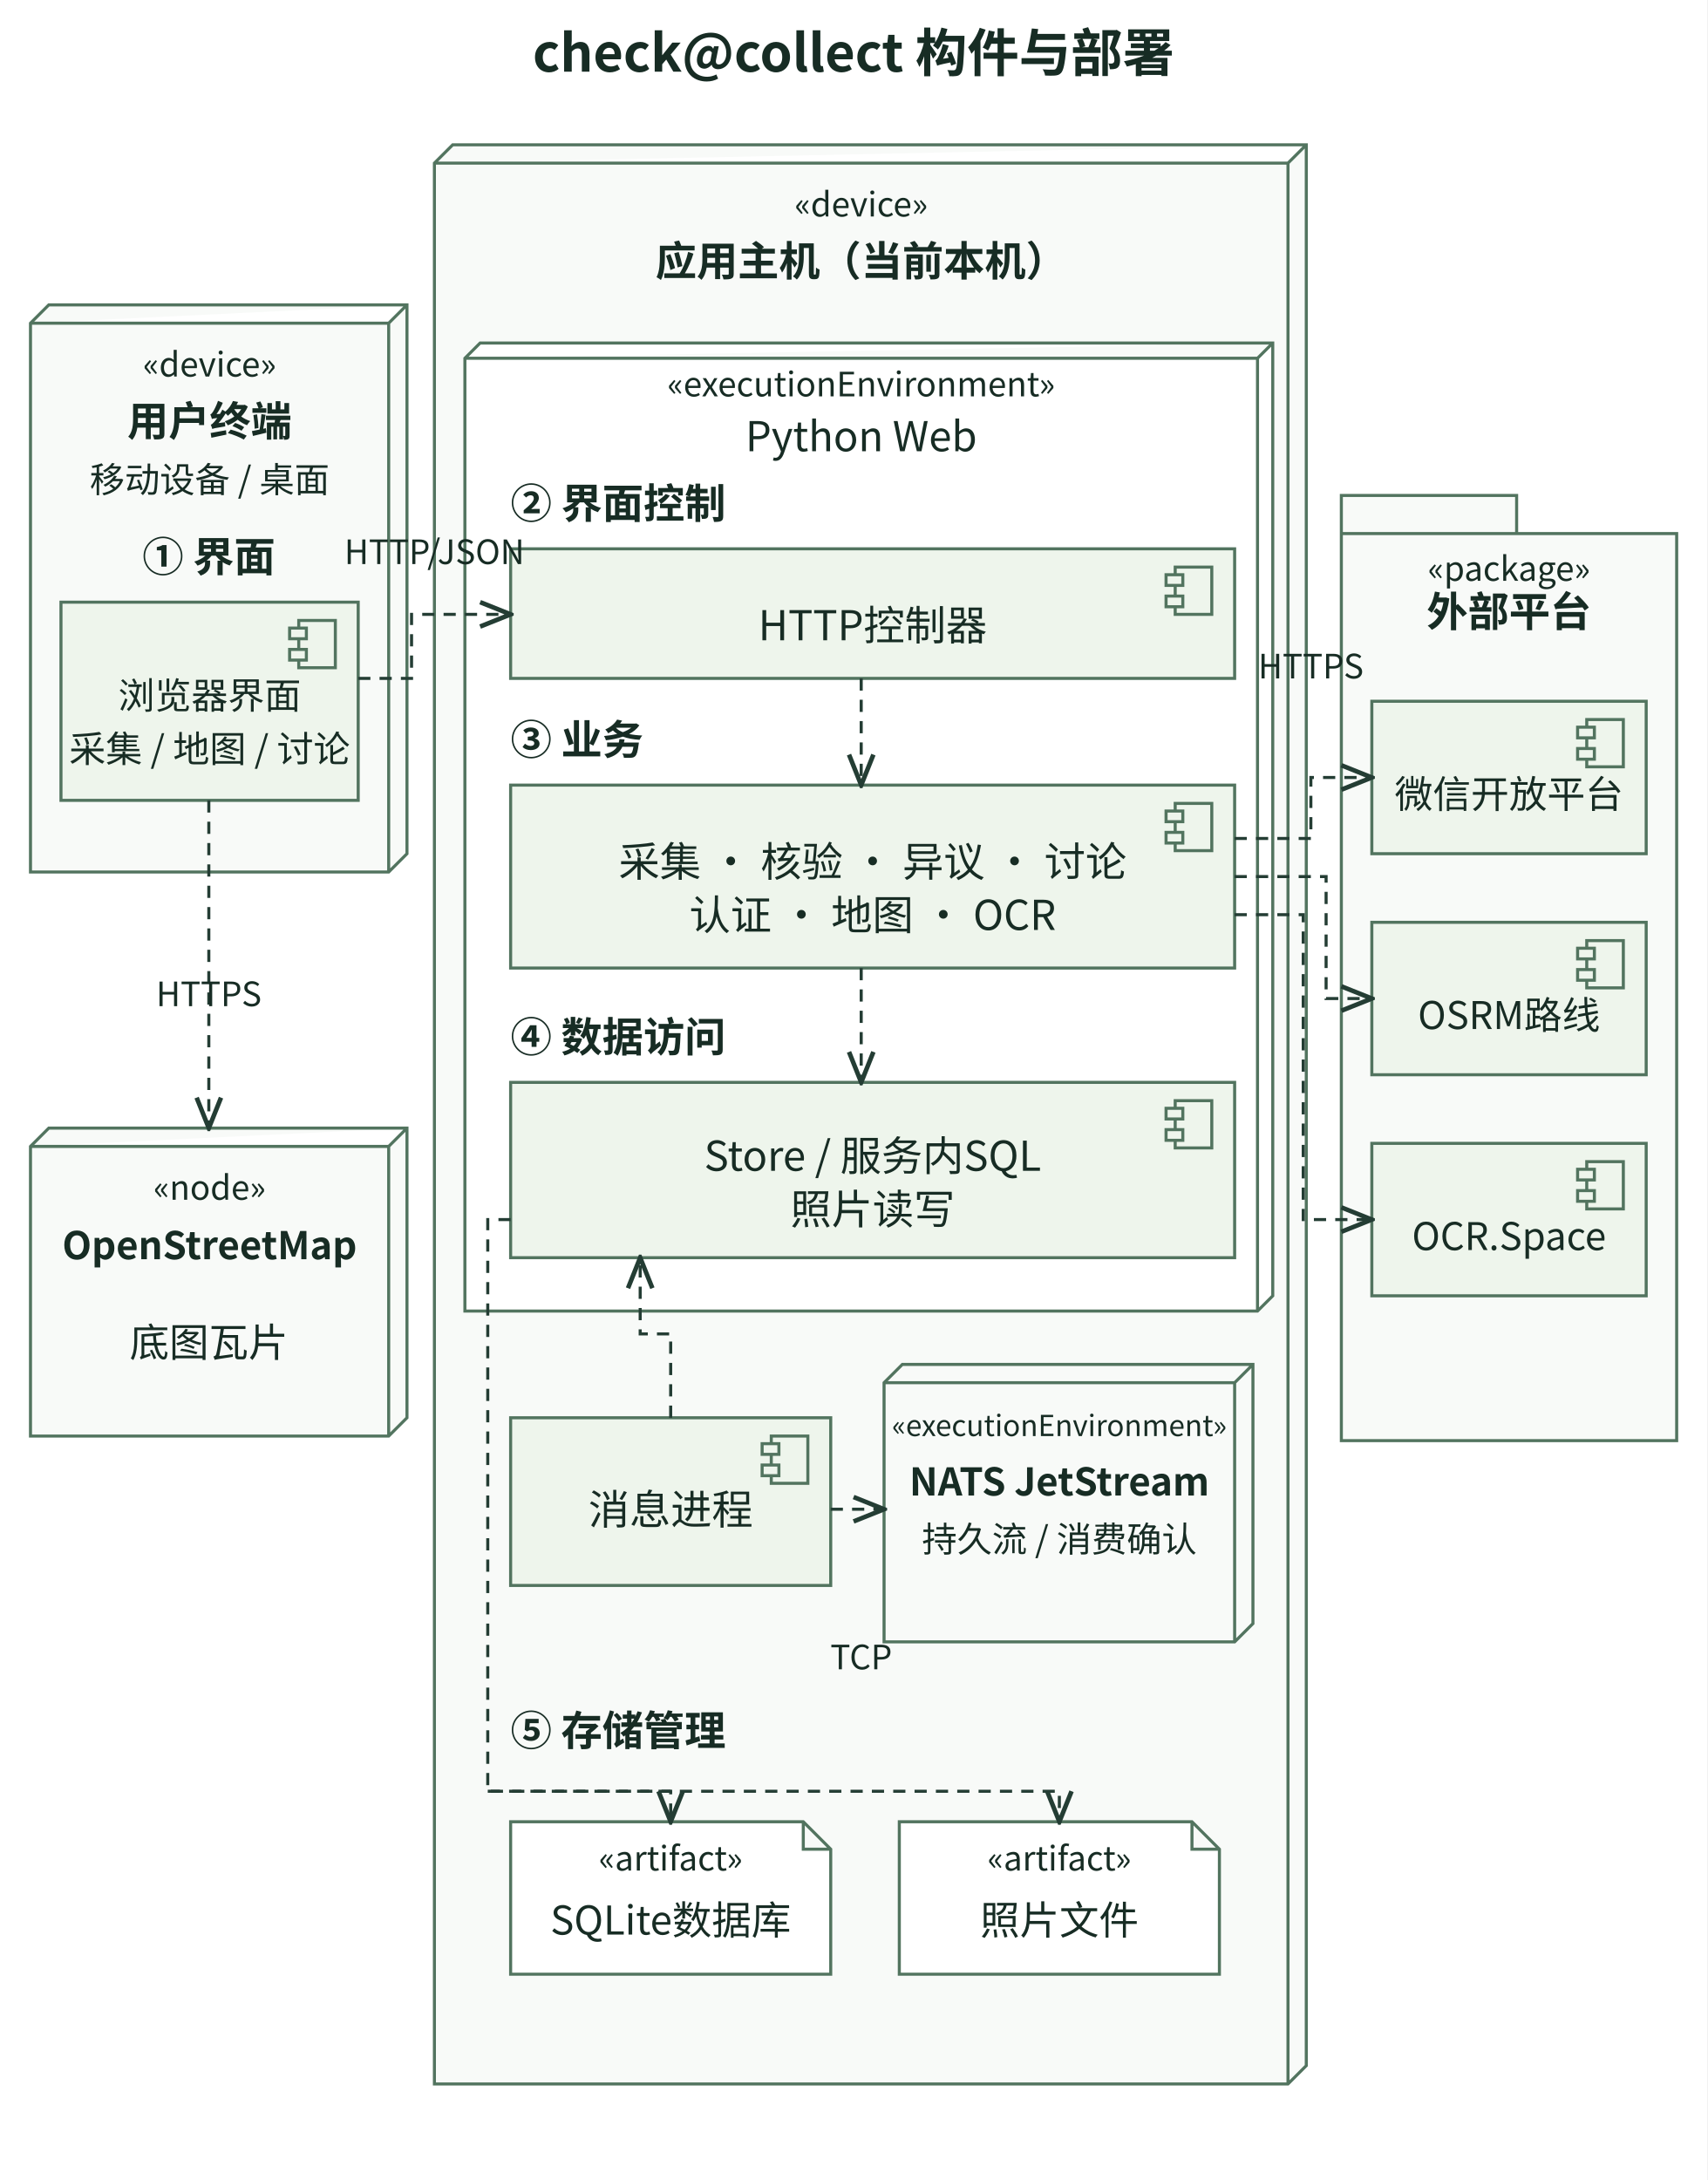
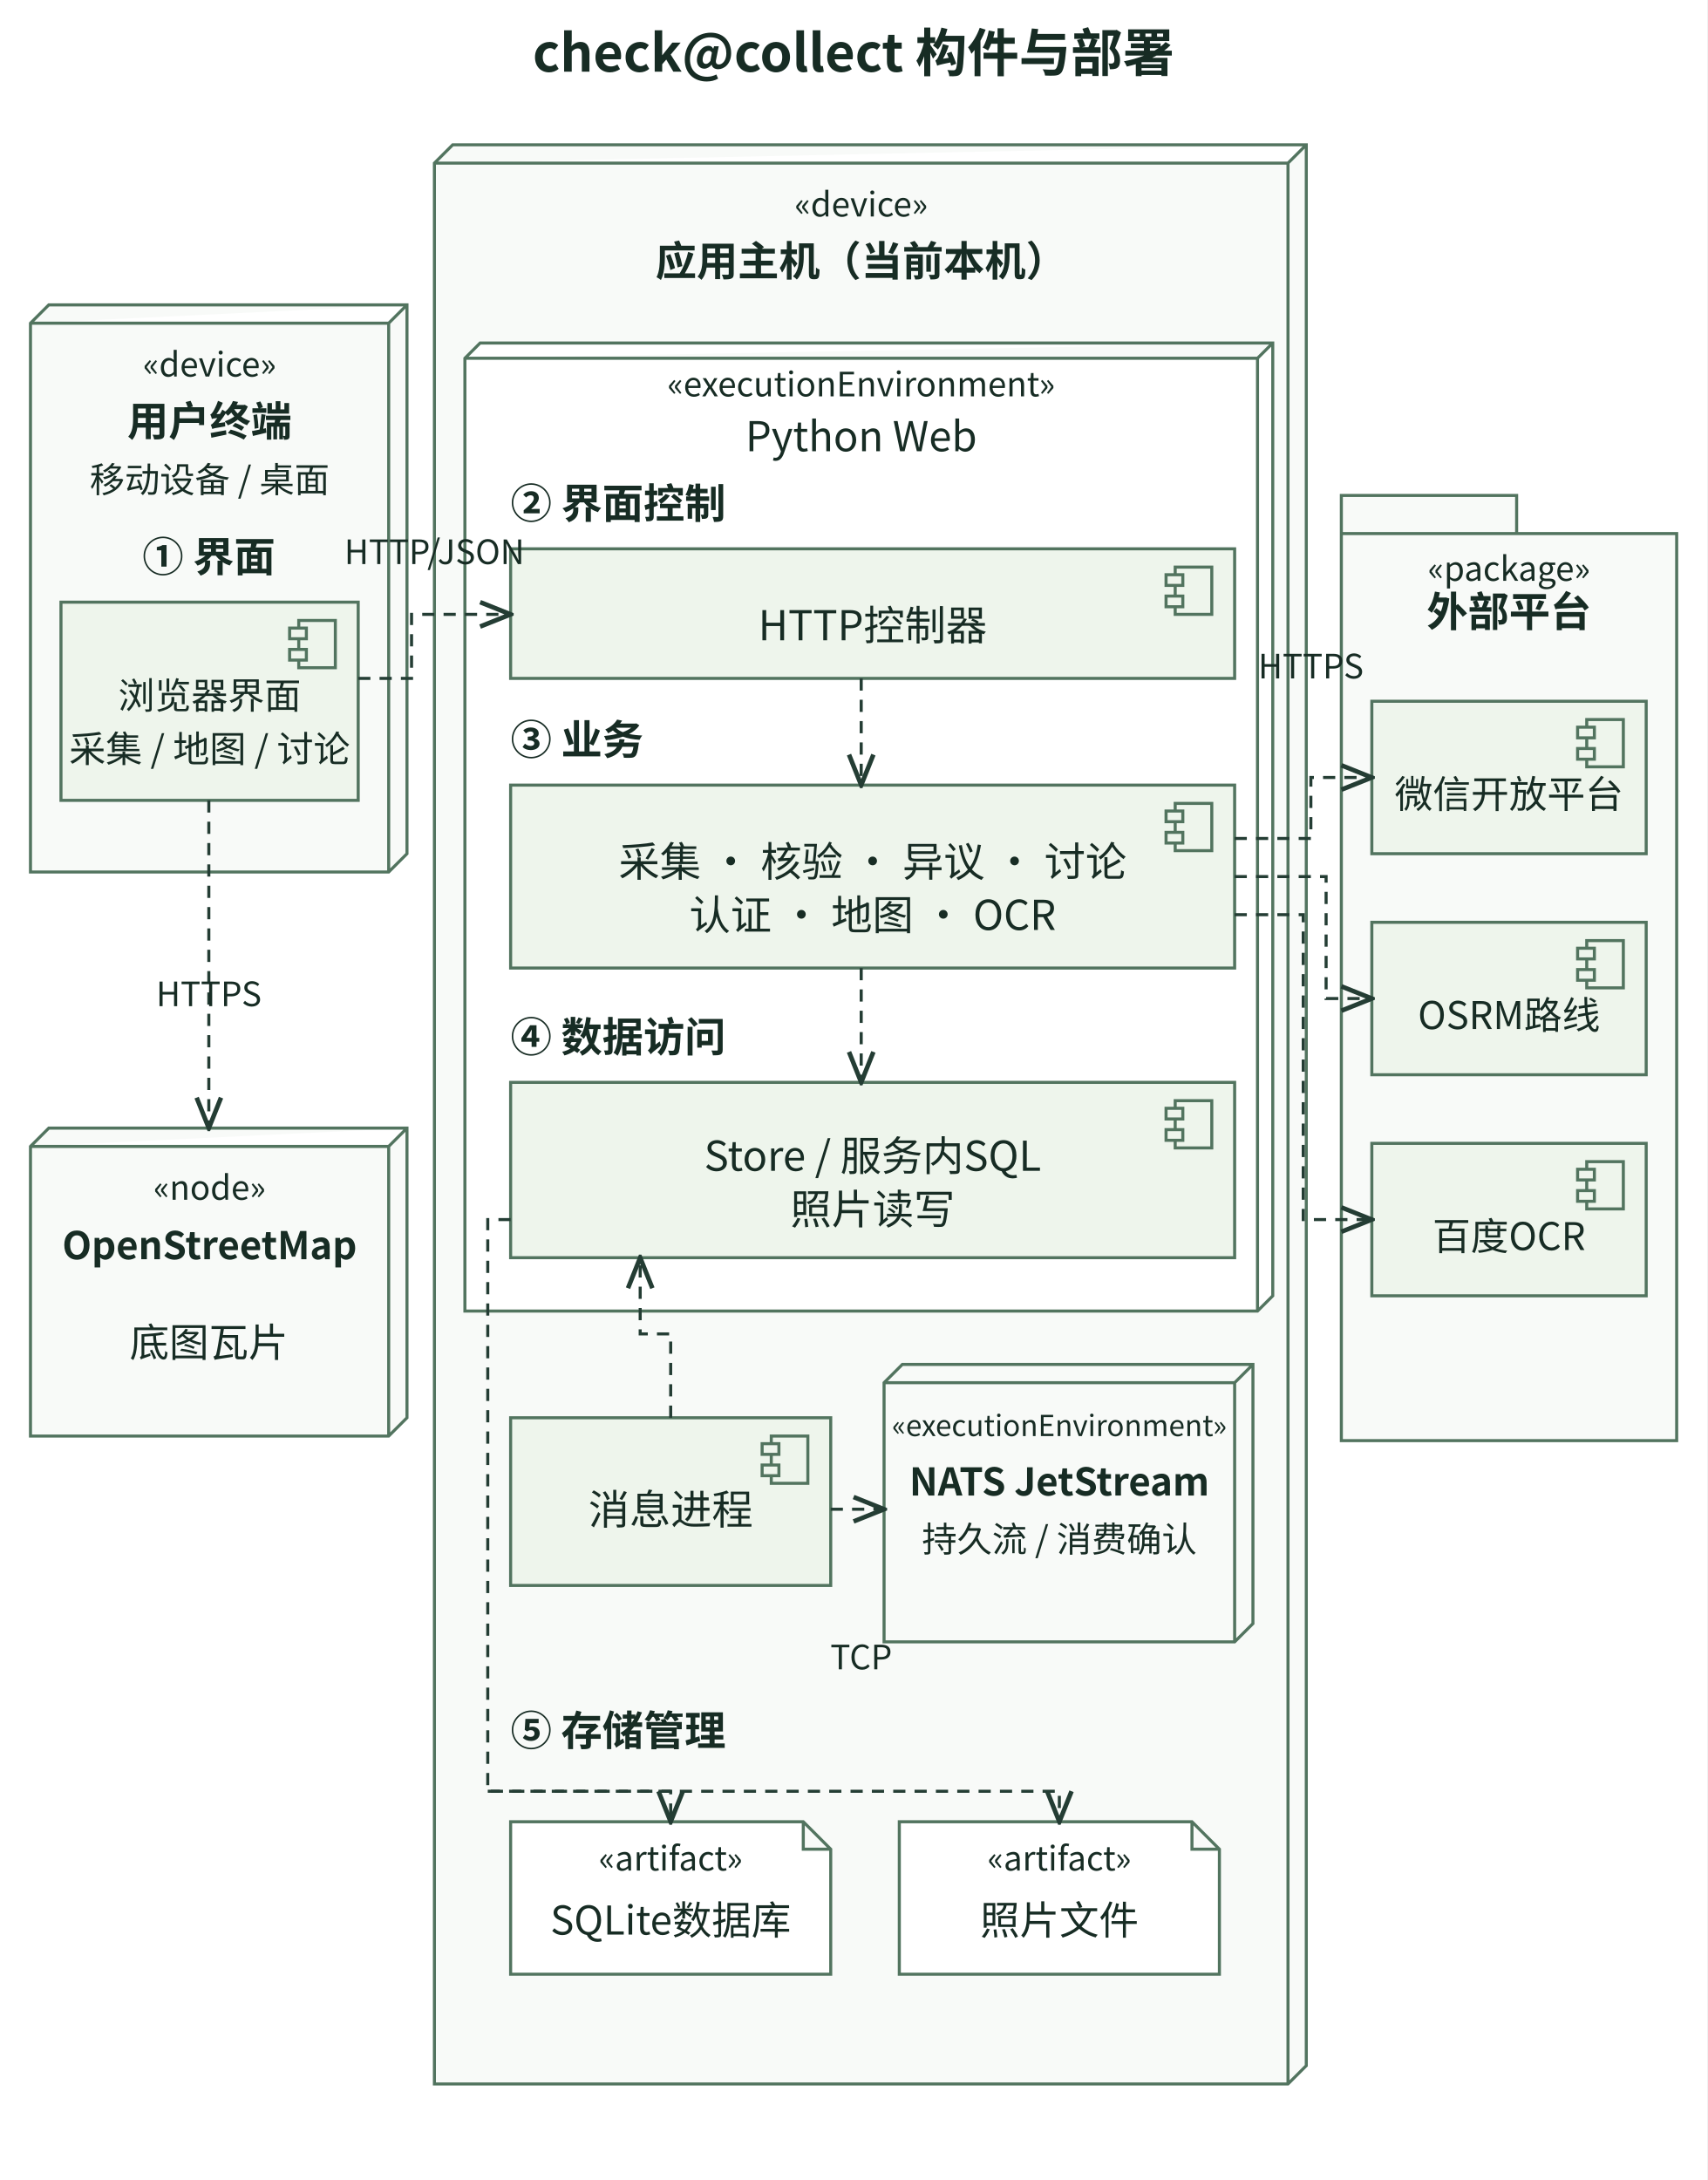
<svg xmlns="http://www.w3.org/2000/svg" width="1120" height="1430" viewBox="0 0 1120 1430">
  <defs>
    <marker id="dep" markerWidth="12" markerHeight="10" refX="11" refY="5" orient="auto">
      <path d="M1,1 L11,5 L1,9" fill="none" stroke="#243d34" stroke-width="1.5" />
    </marker>
  </defs>
  <rect width="1120" height="1430" fill="white" />
  <style>text{font-family:"Microsoft YaHei","Noto Sans CJK SC",sans-serif;fill:#172c24}.dep{fill:none;stroke:#243d34;stroke-width:2;stroke-dasharray:8 6;marker-end:url(#dep)}</style>
  <text x="560" y="47" text-anchor="middle" font-size="34" font-weight="bold">check@collect 构件与部署</text>
  <path d="M20,212 L32,200 H267 V560 L255,572 H20 Z M20,212 H255 L267,200 M255,212 V572" fill="#f8faf8" stroke="#52745f" stroke-width="2" />
  <text x="137.5" y="247" text-anchor="middle" font-size="22" font-weight="normal">«device»</text>
  <text x="137.5" y="286" text-anchor="middle" font-size="27" font-weight="bold">用户终端</text>
  <text x="137.5" y="323" text-anchor="middle" font-size="23" font-weight="normal">移动设备 / 桌面</text>
  <text x="137" y="375" text-anchor="middle" font-size="27" font-weight="bold">① 界面</text>
  <rect x="40" y="395" width="195" height="130" fill="#eef5ec" stroke="#52745f" stroke-width="2" />
  <rect x="196" y="407" width="24" height="31" fill="#eef5ec" stroke="#52745f" stroke-width="2" />
  <rect x="190" y="412" width="11" height="7" fill="#eef5ec" stroke="#52745f" stroke-width="2" />
  <rect x="190" y="426" width="11" height="7" fill="#eef5ec" stroke="#52745f" stroke-width="2" />
  <text x="137.5" y="465" text-anchor="middle" font-size="24" font-weight="normal">浏览器界面</text>
  <text x="137.5" y="500" text-anchor="middle" font-size="24" font-weight="normal">采集 / 地图 / 讨论</text>
  <path d="M285,107 L297,95 H857 V1355 L845,1367 H285 Z M285,107 H845 L857,95 M845,107 V1367" fill="#f8faf8" stroke="#52745f" stroke-width="2" />
  <text x="565.0" y="142" text-anchor="middle" font-size="22" font-weight="normal">«device»</text>
  <text x="565.0" y="181" text-anchor="middle" font-size="27" font-weight="bold">应用主机（当前本机）</text>
  <path d="M305,235 L315,225 H835 V850 L825,860 H305 Z M305,235 H825 L835,225 M825,235 V860" fill="#fff" stroke="#52745f" stroke-width="2" />
  <text x="565" y="260" text-anchor="middle" font-size="22" font-weight="normal">«executionEnvironment»</text>
  <text x="565" y="296" text-anchor="middle" font-size="27" font-weight="normal">Python Web</text>
  <text x="335" y="340" text-anchor="start" font-size="27" font-weight="bold">② 界面控制</text>
  <rect x="335" y="360" width="475" height="85" fill="#eef5ec" stroke="#52745f" stroke-width="2" />
  <rect x="771" y="372" width="24" height="31" fill="#eef5ec" stroke="#52745f" stroke-width="2" />
  <rect x="765" y="377" width="11" height="7" fill="#eef5ec" stroke="#52745f" stroke-width="2" />
  <rect x="765" y="391" width="11" height="7" fill="#eef5ec" stroke="#52745f" stroke-width="2" />
  <text x="572.5" y="420" text-anchor="middle" font-size="27" font-weight="normal">HTTP控制器</text>
  <text x="335" y="495" text-anchor="start" font-size="27" font-weight="bold">③ 业务</text>
  <rect x="335" y="515" width="475" height="120" fill="#eef5ec" stroke="#52745f" stroke-width="2" />
  <rect x="771" y="527" width="24" height="31" fill="#eef5ec" stroke="#52745f" stroke-width="2" />
  <rect x="765" y="532" width="11" height="7" fill="#eef5ec" stroke="#52745f" stroke-width="2" />
  <rect x="765" y="546" width="11" height="7" fill="#eef5ec" stroke="#52745f" stroke-width="2" />
  <text x="572.5" y="575" text-anchor="middle" font-size="27" font-weight="normal">采集 · 核验 · 异议 · 讨论</text>
  <text x="572.5" y="610" text-anchor="middle" font-size="27" font-weight="normal">认证 · 地图 · OCR</text>
  <text x="335" y="690" text-anchor="start" font-size="27" font-weight="bold">④ 数据访问</text>
  <rect x="335" y="710" width="475" height="115" fill="#eef5ec" stroke="#52745f" stroke-width="2" />
  <rect x="771" y="722" width="24" height="31" fill="#eef5ec" stroke="#52745f" stroke-width="2" />
  <rect x="765" y="727" width="11" height="7" fill="#eef5ec" stroke="#52745f" stroke-width="2" />
  <rect x="765" y="741" width="11" height="7" fill="#eef5ec" stroke="#52745f" stroke-width="2" />
  <text x="572.5" y="768" text-anchor="middle" font-size="27" font-weight="normal">Store / 服务内SQL</text>
  <text x="572.5" y="803" text-anchor="middle" font-size="27" font-weight="normal">照片读写</text>
  <rect x="335" y="930" width="210" height="110" fill="#eef5ec" stroke="#52745f" stroke-width="2" />
  <rect x="506" y="942" width="24" height="31" fill="#eef5ec" stroke="#52745f" stroke-width="2" />
  <rect x="500" y="947" width="11" height="7" fill="#eef5ec" stroke="#52745f" stroke-width="2" />
  <rect x="500" y="961" width="11" height="7" fill="#eef5ec" stroke="#52745f" stroke-width="2" />
  <text x="440.0" y="1000" text-anchor="middle" font-size="27" font-weight="normal">消息进程</text>
  <path d="M580,907 L592,895 H822 V1065 L810,1077 H580 Z M580,907 H810 L822,895 M810,907 V1077" fill="#f8faf8" stroke="#52745f" stroke-width="2" />
  <text x="695.0" y="942" text-anchor="middle" font-size="19" font-weight="normal">«executionEnvironment»</text>
  <text x="695.0" y="981" text-anchor="middle" font-size="25" font-weight="bold">NATS JetStream</text>
  <text x="695.0" y="1018" text-anchor="middle" font-size="23" font-weight="normal">持久流 / 消费确认</text>
  <text x="335" y="1145" text-anchor="start" font-size="27" font-weight="bold">⑤ 存储管理</text>
  <path d="M335,1195 H527 L545,1213 V1295 H335 Z M527,1195 V1213 H545" fill="white" stroke="#52745f" stroke-width="2" />
  <text x="440.0" y="1227" text-anchor="middle" font-size="22" font-weight="normal">«artifact»</text>
  <text x="440.0" y="1269" text-anchor="middle" font-size="26" font-weight="normal">SQLite数据库</text>
  <path d="M590,1195 H782 L800,1213 V1295 H590 Z M782,1195 V1213 H800" fill="white" stroke="#52745f" stroke-width="2" />
  <text x="695.0" y="1227" text-anchor="middle" font-size="22" font-weight="normal">«artifact»</text>
  <text x="695.0" y="1269" text-anchor="middle" font-size="26" font-weight="normal">照片文件</text>
  <path d="M880,350 V325 H995 V350 H1100 V945 H880 Z M880,350 H995" fill="#f8faf8" stroke="#52745f" stroke-width="2" />
  <text x="990.0" y="381" text-anchor="middle" font-size="22" font-weight="normal">«package»</text>
  <text x="990.0" y="411" text-anchor="middle" font-size="27" font-weight="bold">外部平台</text>
  <rect x="900" y="460" width="180" height="100" fill="#eef5ec" stroke="#52745f" stroke-width="2" />
  <rect x="1041" y="472" width="24" height="31" fill="#eef5ec" stroke="#52745f" stroke-width="2" />
  <rect x="1035" y="477" width="11" height="7" fill="#eef5ec" stroke="#52745f" stroke-width="2" />
  <rect x="1035" y="491" width="11" height="7" fill="#eef5ec" stroke="#52745f" stroke-width="2" />
  <text x="990.0" y="530" text-anchor="middle" font-size="25" font-weight="normal">微信开放平台</text>
  <rect x="900" y="605" width="180" height="100" fill="#eef5ec" stroke="#52745f" stroke-width="2" />
  <rect x="1041" y="617" width="24" height="31" fill="#eef5ec" stroke="#52745f" stroke-width="2" />
  <rect x="1035" y="622" width="11" height="7" fill="#eef5ec" stroke="#52745f" stroke-width="2" />
  <rect x="1035" y="636" width="11" height="7" fill="#eef5ec" stroke="#52745f" stroke-width="2" />
  <text x="990.0" y="675" text-anchor="middle" font-size="25" font-weight="normal">OSRM路线</text>
  <rect x="900" y="750" width="180" height="100" fill="#eef5ec" stroke="#52745f" stroke-width="2" />
  <rect x="1041" y="762" width="24" height="31" fill="#eef5ec" stroke="#52745f" stroke-width="2" />
  <rect x="1035" y="767" width="11" height="7" fill="#eef5ec" stroke="#52745f" stroke-width="2" />
  <rect x="1035" y="781" width="11" height="7" fill="#eef5ec" stroke="#52745f" stroke-width="2" />
-   <text x="990.0" y="820" text-anchor="middle" font-size="25" font-weight="normal">OCR.Space</text>
+   <text x="990.0" y="820" text-anchor="middle" font-size="25" font-weight="normal">百度OCR</text>
  <path d="M20,752 L32,740 H267 V930 L255,942 H20 Z M20,752 H255 L267,740 M255,752 V942" fill="#f8faf8" stroke="#52745f" stroke-width="2" />
  <text x="137.5" y="787" text-anchor="middle" font-size="22" font-weight="normal">«node»</text>
  <text x="137.5" y="826" text-anchor="middle" font-size="25" font-weight="bold">OpenStreetMap</text>
  <text x="137" y="890" text-anchor="middle" font-size="26" font-weight="normal">底图瓦片</text>
  <path class="dep" d="M235,445 H270 V403 H335" />
  <text x="285" y="370" text-anchor="middle" font-size="22" font-weight="normal">HTTP/JSON</text>
  <path class="dep" d="M565,445 V515" />
  <path class="dep" d="M565,635 V710" />
  <path class="dep" d="M335,800 H320 V1175 H440 V1195" />
  <path class="dep" d="M320,1175 H695 V1195" />
  <path class="dep" d="M137,525 V740" />
  <text x="137" y="660" text-anchor="middle" font-size="22" font-weight="normal">HTTPS</text>
  <path class="dep" d="M810,550 H860 V510 H900" />
  <text x="860" y="445" text-anchor="middle" font-size="22" font-weight="normal">HTTPS</text>
  <path class="dep" d="M810,575 H870 V655 H900" />
  <path class="dep" d="M810,600 H855 V800 H900" />
  <path class="dep" d="M440,930 V875 H420 V825" />
  <path class="dep" d="M545,990 H580" />
  <text x="565" y="1095" text-anchor="middle" font-size="22" font-weight="normal">TCP</text>
</svg>
